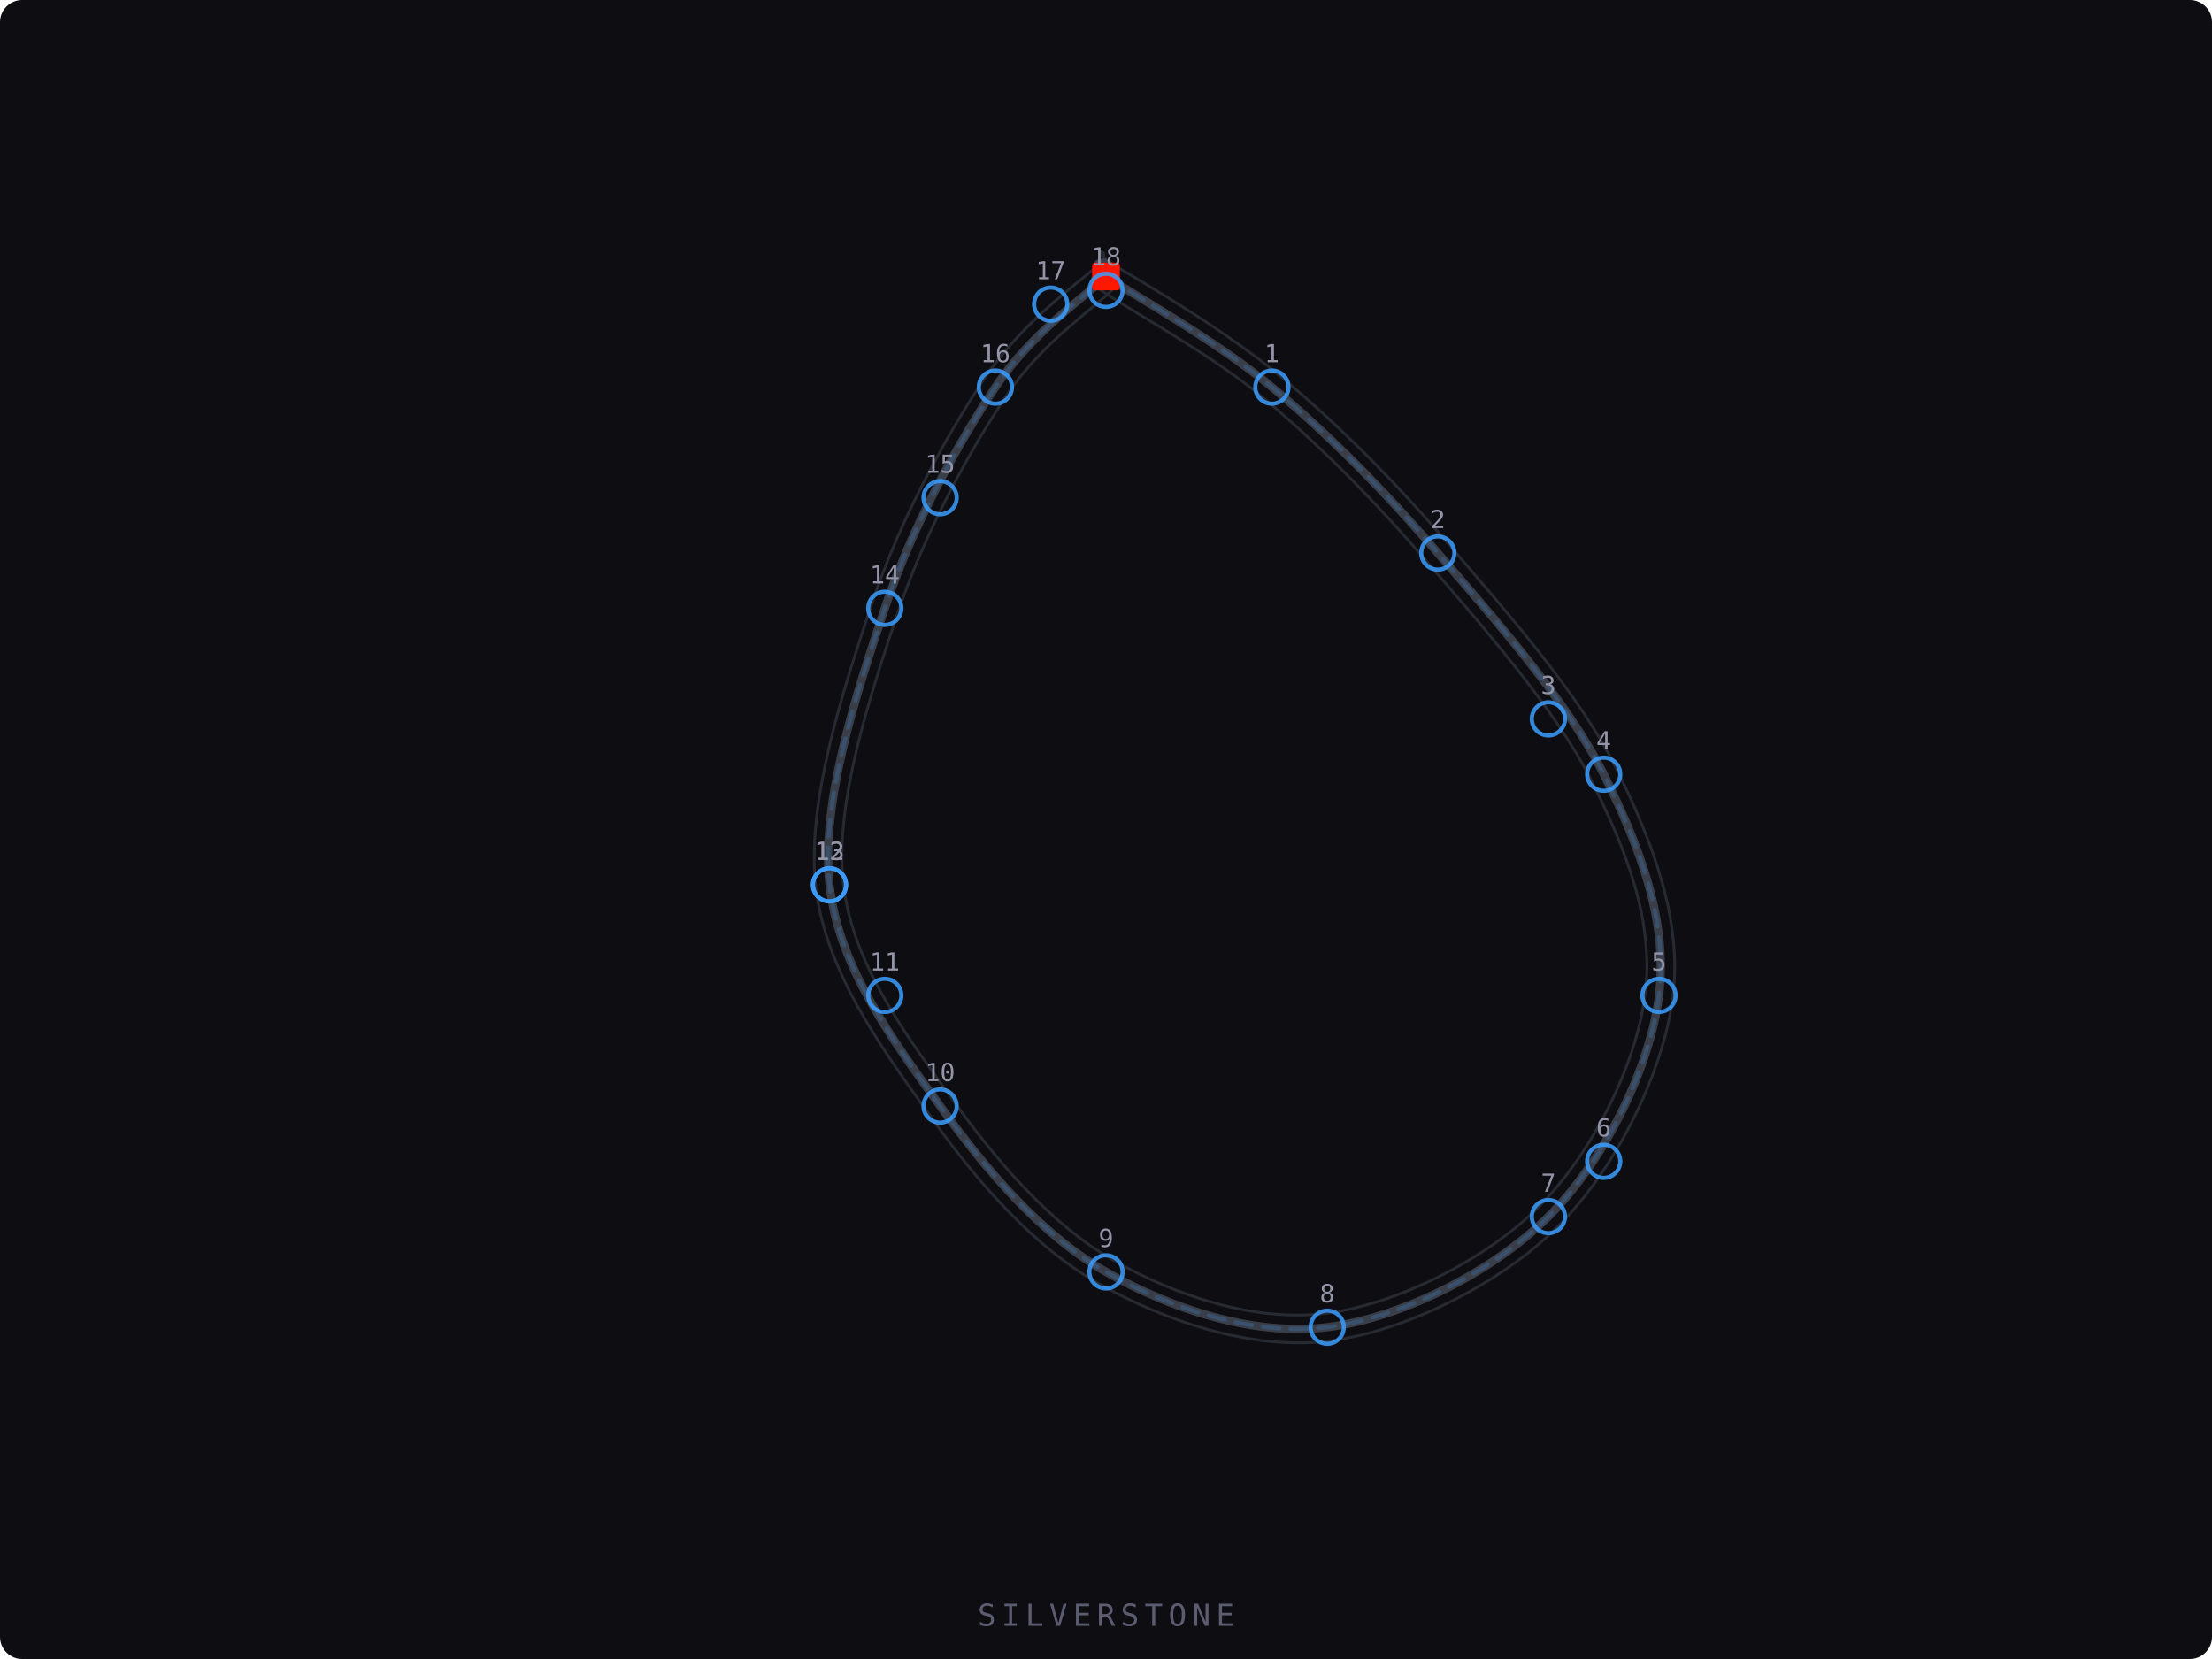
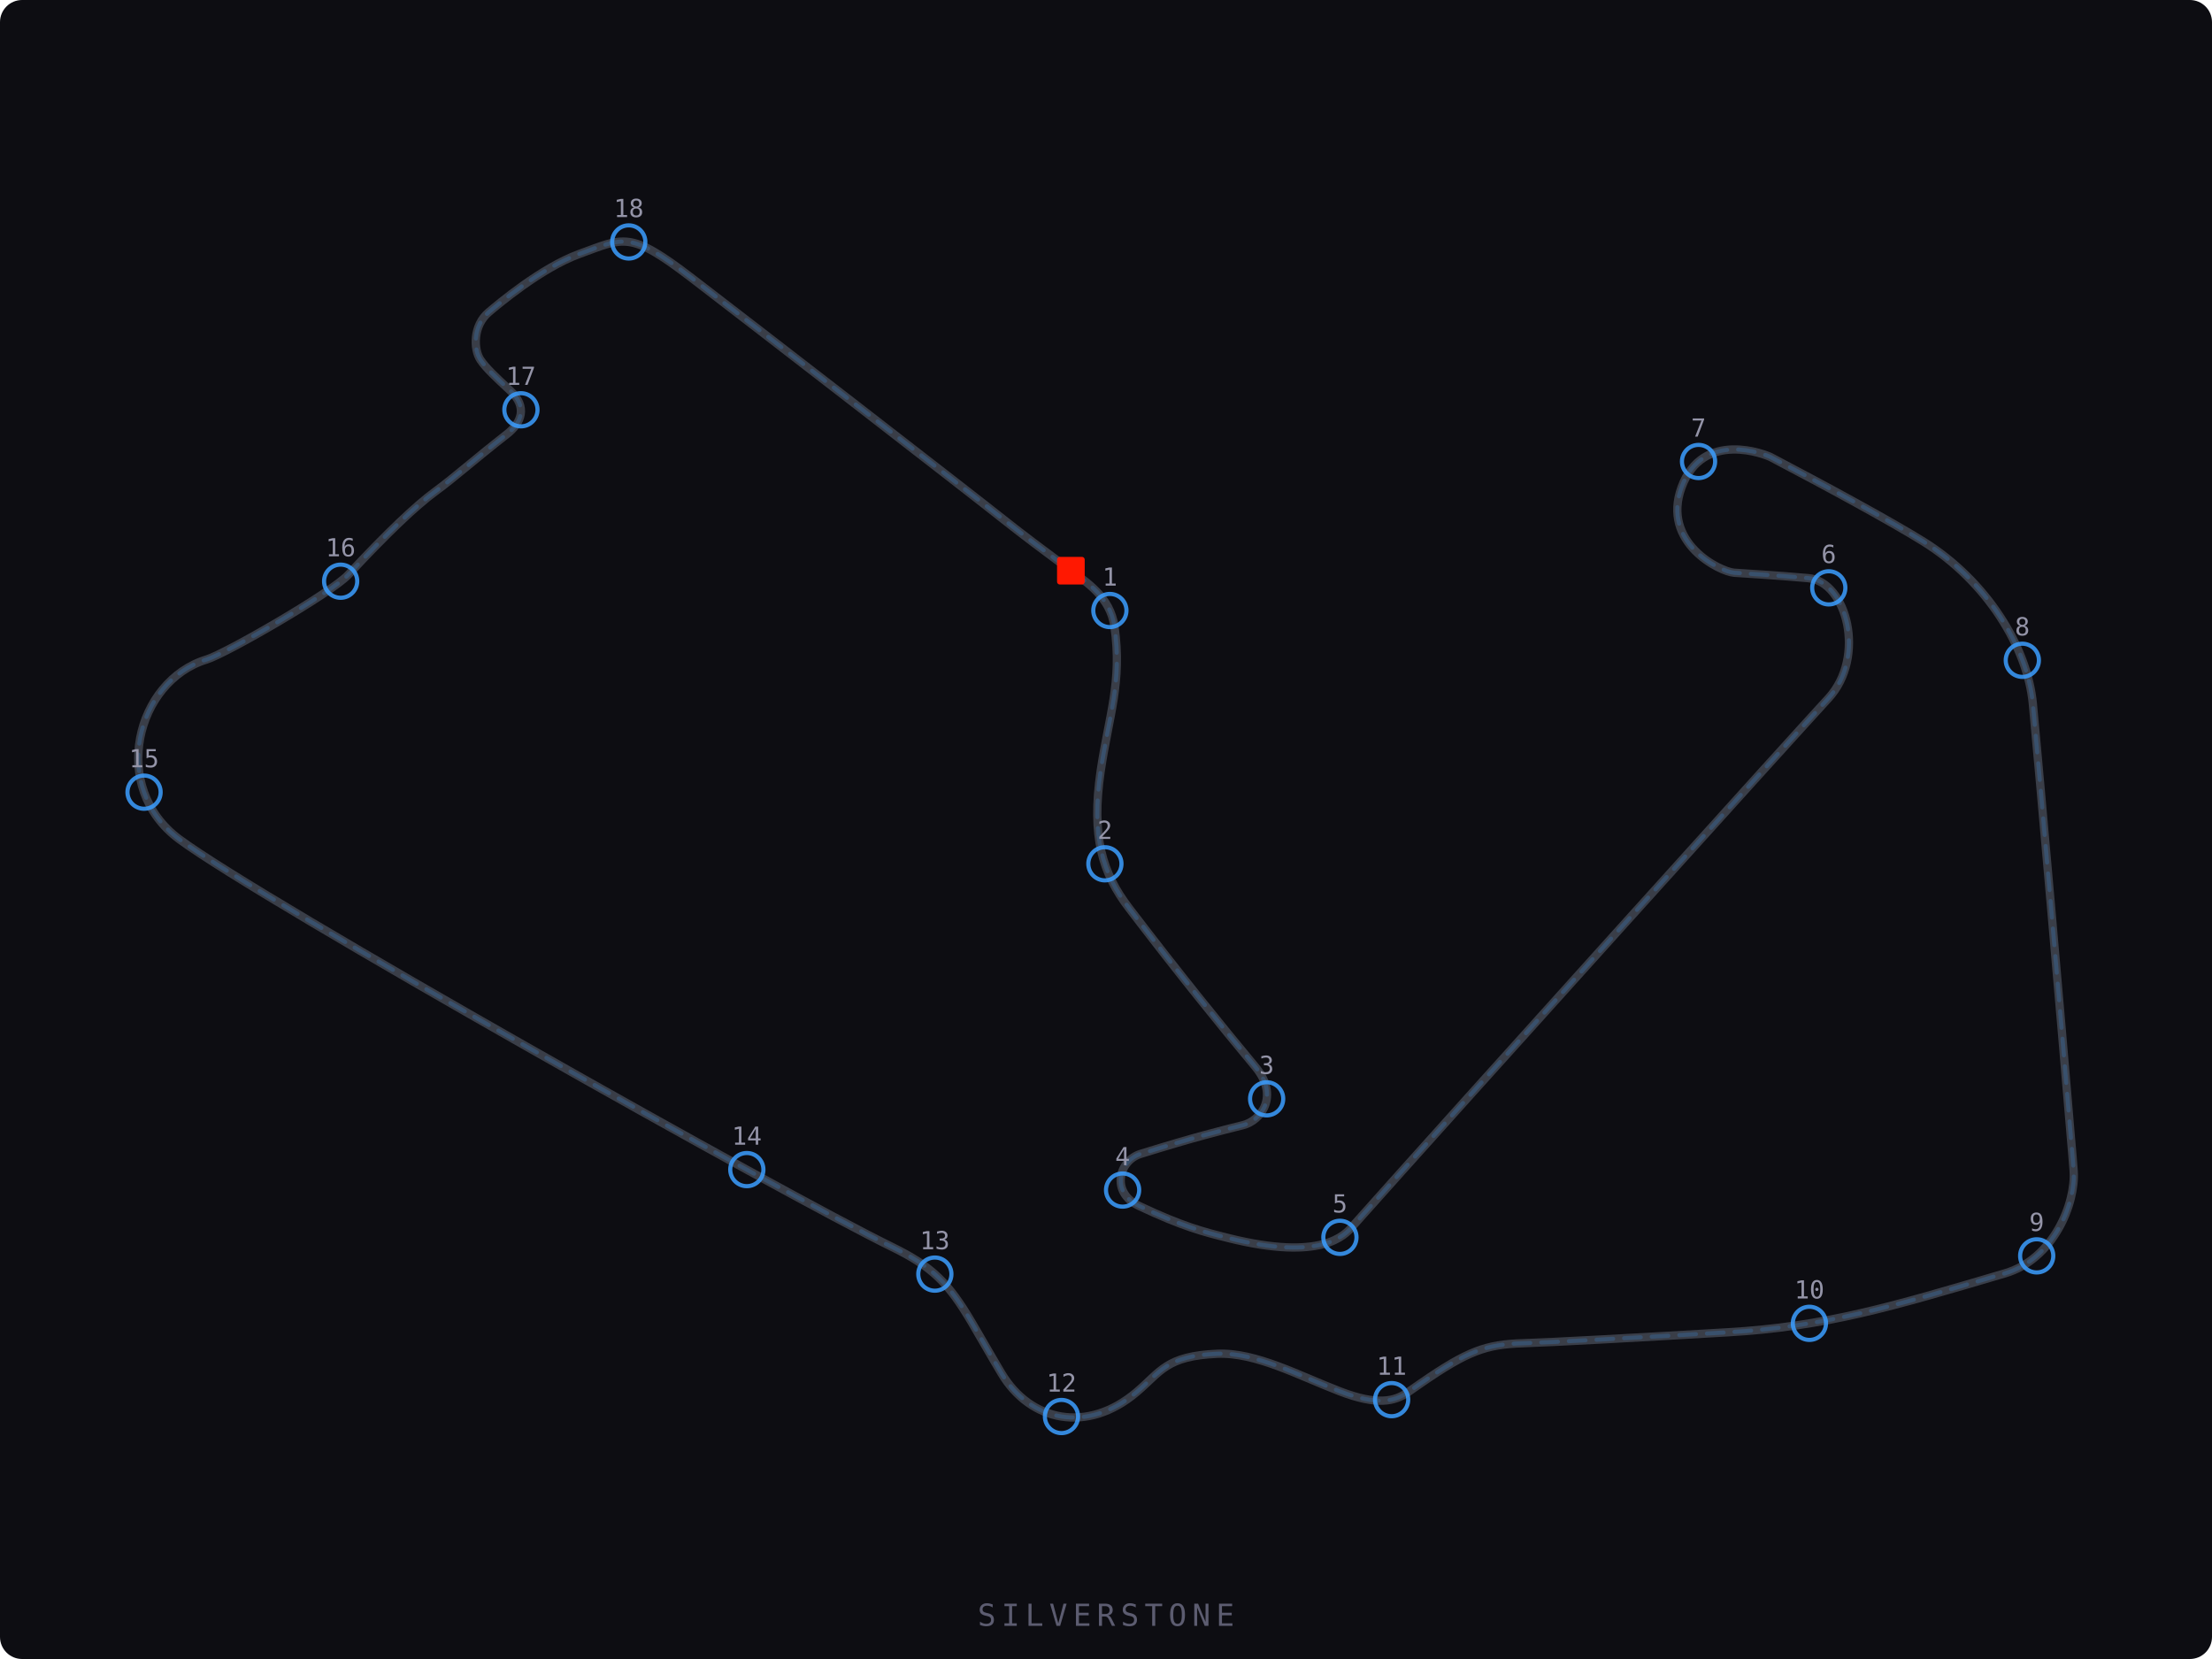
<svg xmlns="http://www.w3.org/2000/svg" viewBox="0 0 800 600" width="800" height="600">
  <defs>
    <style>
      .track-bg { fill: #0d0d12; }
      .track-line { fill: none; stroke: #3a3e48; stroke-width: 3; stroke-linecap: round; stroke-linejoin: round; }
      .track-line-accent { fill: none; stroke: rgba(59,158,255,0.20); stroke-width: 1.5; stroke-linecap: round; stroke-dasharray: 6,4; }
      .track-edge { fill: none; stroke: #3a3e48; stroke-width: 1; stroke-linecap: round; stroke-linejoin: round; opacity: 0.6; }
    </style>
  </defs>
  <rect class="track-bg" width="800" height="600" rx="8" />
-   <path class="track-edge" d="M 397.2 104.2 C 406.1 110.9 437.0 127.3 456.8 143.8 C 476.6 160.4 496.4 180.2 516.2 203.3 C 536.0 226.3 562.4 256.2 575.5 282.2 C 588.7 308.3 598.2 333.7 595.0 359.4 C 591.9 385.1 575.7 417.2 556.5 436.5 C 537.2 455.7 505.0 471.8 479.4 475.0 C 453.7 478.2 425.0 468.6 402.5 455.7 C 379.9 442.7 360.3 419.8 344.1 397.1 C 327.8 374.4 308.2 348.7 305.0 319.4 C 301.7 290.2 314.9 251.0 324.7 221.6 C 334.6 192.1 351.0 162.4 364.2 142.8 C 377.3 123.1 398.0 110.0 403.5 103.5 C 409.0 97.1 388.3 97.4 397.2 104.2 Z" />
-   <path class="track-edge" d="M 402.8 95.8 C 413.9 102.5 443.0 119.3 463.2 136.2 C 483.4 153.0 503.6 173.1 523.8 196.7 C 544.0 220.3 570.9 250.5 584.5 277.8 C 598.0 305.1 608.5 333.0 605.0 360.6 C 601.5 388.2 584.3 422.8 563.5 443.5 C 542.8 464.3 508.3 481.5 480.6 485.0 C 453.0 488.4 421.6 478.0 397.5 464.3 C 373.4 450.7 353.0 426.9 335.9 402.9 C 318.8 378.9 298.5 351.3 295.0 320.6 C 291.6 289.8 305.1 249.0 315.3 218.4 C 325.4 187.9 342.3 157.6 355.8 137.2 C 369.4 116.9 388.6 103.4 396.5 96.5 C 404.3 89.6 391.7 89.2 402.8 95.8 Z" />
-   <path class="track-line" d="M 400.0 100.0 C 410.0 106.7 440.0 123.3 460.0 140.0 C 480.0 156.7 500.0 176.7 520.0 200.0 C 540.0 223.3 566.7 253.3 580.0 280.0 C 593.3 306.7 603.3 333.3 600.0 360.0 C 596.7 386.7 580.0 420.0 560.0 440.0 C 540.0 460.0 506.7 476.7 480.0 480.0 C 453.3 483.3 423.3 473.3 400.0 460.0 C 376.7 446.7 356.7 423.3 340.0 400.0 C 323.3 376.7 303.3 350.0 300.0 320.0 C 296.7 290.0 310.0 250.0 320.0 220.0 C 330.0 190.0 346.7 160.0 360.0 140.0 C 373.3 120.0 393.3 106.7 400.0 100.0 C 406.7 93.3 390.0 93.3 400.0 100.0 Z" />
-   <path class="track-line-accent" d="M 400.0 100.0 C 410.0 106.7 440.0 123.3 460.0 140.0 C 480.0 156.7 500.0 176.7 520.0 200.0 C 540.0 223.3 566.7 253.3 580.0 280.0 C 593.3 306.7 603.3 333.3 600.0 360.0 C 596.7 386.7 580.0 420.0 560.0 440.0 C 540.0 460.0 506.7 476.7 480.0 480.0 C 453.3 483.3 423.3 473.3 400.0 460.0 C 376.7 446.7 356.7 423.3 340.0 400.0 C 323.3 376.7 303.3 350.0 300.0 320.0 C 296.7 290.0 310.0 250.0 320.0 220.0 C 330.0 190.0 346.7 160.0 360.0 140.0 C 373.3 120.0 393.3 106.7 400.0 100.0 C 406.7 93.3 390.0 93.3 400.0 100.0 Z" />
-   <rect x="395.0" y="95.0" width="10" height="10" fill="#FF1801" rx="1" />
-   <circle cx="460.0" cy="140.0" r="6" fill="none" stroke="#3B9EFF" stroke-width="1.5" opacity="0.85" />
-   <text x="460.0" y="131.0" text-anchor="middle" fill="#9494a8" font-size="9" font-family="monospace">1</text>
-   <circle cx="520.0" cy="200.0" r="6" fill="none" stroke="#3B9EFF" stroke-width="1.5" opacity="0.85" />
-   <text x="520.0" y="191.0" text-anchor="middle" fill="#9494a8" font-size="9" font-family="monospace">2</text>
-   <circle cx="560.0" cy="260.0" r="6" fill="none" stroke="#3B9EFF" stroke-width="1.5" opacity="0.85" />
-   <text x="560.0" y="251.0" text-anchor="middle" fill="#9494a8" font-size="9" font-family="monospace">3</text>
-   <circle cx="580.0" cy="280.0" r="6" fill="none" stroke="#3B9EFF" stroke-width="1.5" opacity="0.85" />
-   <text x="580.0" y="271.0" text-anchor="middle" fill="#9494a8" font-size="9" font-family="monospace">4</text>
-   <circle cx="600.0" cy="360.0" r="6" fill="none" stroke="#3B9EFF" stroke-width="1.5" opacity="0.85" />
-   <text x="600.0" y="351.0" text-anchor="middle" fill="#9494a8" font-size="9" font-family="monospace">5</text>
-   <circle cx="580.0" cy="420.0" r="6" fill="none" stroke="#3B9EFF" stroke-width="1.5" opacity="0.85" />
-   <text x="580.0" y="411.0" text-anchor="middle" fill="#9494a8" font-size="9" font-family="monospace">6</text>
-   <circle cx="560.0" cy="440.0" r="6" fill="none" stroke="#3B9EFF" stroke-width="1.5" opacity="0.85" />
-   <text x="560.0" y="431.0" text-anchor="middle" fill="#9494a8" font-size="9" font-family="monospace">7</text>
-   <circle cx="480.0" cy="480.0" r="6" fill="none" stroke="#3B9EFF" stroke-width="1.5" opacity="0.85" />
-   <text x="480.0" y="471.0" text-anchor="middle" fill="#9494a8" font-size="9" font-family="monospace">8</text>
-   <circle cx="400.0" cy="460.0" r="6" fill="none" stroke="#3B9EFF" stroke-width="1.5" opacity="0.85" />
-   <text x="400.0" y="451.0" text-anchor="middle" fill="#9494a8" font-size="9" font-family="monospace">9</text>
-   <circle cx="340.0" cy="400.0" r="6" fill="none" stroke="#3B9EFF" stroke-width="1.5" opacity="0.85" />
-   <text x="340.0" y="391.0" text-anchor="middle" fill="#9494a8" font-size="9" font-family="monospace">10</text>
-   <circle cx="320.0" cy="360.0" r="6" fill="none" stroke="#3B9EFF" stroke-width="1.5" opacity="0.85" />
-   <text x="320.0" y="351.0" text-anchor="middle" fill="#9494a8" font-size="9" font-family="monospace">11</text>
-   <circle cx="300.0" cy="320.0" r="6" fill="none" stroke="#3B9EFF" stroke-width="1.5" opacity="0.85" />
-   <text x="300.0" y="311.0" text-anchor="middle" fill="#9494a8" font-size="9" font-family="monospace">12</text>
-   <circle cx="300.0" cy="320.0" r="6" fill="none" stroke="#3B9EFF" stroke-width="1.5" opacity="0.85" />
-   <text x="300.0" y="311.0" text-anchor="middle" fill="#9494a8" font-size="9" font-family="monospace">13</text>
-   <circle cx="320.0" cy="220.0" r="6" fill="none" stroke="#3B9EFF" stroke-width="1.5" opacity="0.85" />
-   <text x="320.0" y="211.0" text-anchor="middle" fill="#9494a8" font-size="9" font-family="monospace">14</text>
-   <circle cx="340.0" cy="180.0" r="6" fill="none" stroke="#3B9EFF" stroke-width="1.5" opacity="0.85" />
-   <text x="340.0" y="171.0" text-anchor="middle" fill="#9494a8" font-size="9" font-family="monospace">15</text>
-   <circle cx="360.0" cy="140.0" r="6" fill="none" stroke="#3B9EFF" stroke-width="1.5" opacity="0.85" />
-   <text x="360.0" y="131.0" text-anchor="middle" fill="#9494a8" font-size="9" font-family="monospace">16</text>
-   <circle cx="380.0" cy="110.0" r="6" fill="none" stroke="#3B9EFF" stroke-width="1.5" opacity="0.85" />
-   <text x="380.0" y="101.0" text-anchor="middle" fill="#9494a8" font-size="9" font-family="monospace">17</text>
-   <circle cx="400.0" cy="105.0" r="6" fill="none" stroke="#3B9EFF" stroke-width="1.5" opacity="0.85" />
-   <text x="400.0" y="96.0" text-anchor="middle" fill="#9494a8" font-size="9" font-family="monospace">18</text>
-   <text x="400.0" y="588" text-anchor="middle" fill="#5c5c70" font-size="11" font-family="monospace" letter-spacing="2">SILVERSTONE</text>
+   <path class="track-edge" d="M 387.29 206.36 c 5.67 4.21 14.24 9.54 15.77 20.22 c 2.89 20.18 -2.08 32.51 -4.99 52.28 c -3.48 23.84 0.64 36.96 10.29 49.61 c 18.29 23.96 32.49 41.50 45.68 57.39 c 8.84 10.65 1.94 19.46 -4.50 21.07 c -9.01 2.26 -17.05 4.21 -36.99 10.38 c -7.98 2.47 -10.94 13.94 -0.64 18.81 c 15.77 7.45 23.33 9.40 32.49 11.67 c 33.71 8.37 41.89 -1.04 44.72 -4.21 c 39.56 -44.42 161.90 -179.98 172.10 -190.97 c 13.83 -14.92 6.76 -42.32 -7.24 -43.52 c -14.00 -1.22 -18.33 -1.34 -26.77 -1.95 c -5.17 -0.37 -26.39 -10.83 -19.06 -30.88 c 7.71 -21.16 30.75 -11.73 32.31 -10.91 c 20.68 10.85 43.49 23.26 55.17 30.52 c 22.90 14.26 37.67 38.27 39.58 58.68 c 2.65 28.17 10.14 113.52 13.79 157.29 c 0.36 4.35 0.74 8.28 0.97 11.70 c 0.77 11.67 -7.22 31.78 -24.81 36.97 c -41.26 12.17 -64.77 19.25 -100.38 21.34 c -32.16 1.89 -62.96 3.60 -74.06 3.95 c -13.28 0.42 -19.92 2.80 -36.67 14.35 c -1.46 1.01 -3.13 2.17 -4.96 3.44 c -4.69 3.25 -10.96 4.82 -24.46 -0.37 c -14.71 -5.64 -30.48 -14.22 -44.39 -13.61 c -18.57 0.82 -20.37 6.45 -29.27 13.94 c -17.69 14.92 -38.28 10.71 -48.78 -6.88 c -3.84 -6.43 -7.40 -12.75 -10.74 -18.40 c -8.29 -14.06 -14.15 -20.12 -28.71 -27.23 c -39.49 -19.30 -227.34 -124.91 -257.90 -147.52 c -25.33 -18.75 -15.68 -57.22 9.89 -65.01 c 6.95 -2.11 45.25 -24.21 51.22 -30.64 c 14.16 -15.23 24.45 -24.97 31.52 -30.15 c 6.95 -5.09 14.00 -11.44 25.82 -20.67 c 5.36 -4.18 7.62 -9.86 1.21 -15.81 c -5.29 -4.90 -8.67 -8.07 -10.69 -11.03 c -2.61 -3.80 -2.81 -12.48 2.98 -17.33 c 3.04 -2.55 18.84 -16.01 32.82 -21.07 c 16.08 -5.84 18.08 -8.47 40.37 8.59 c 21.40 16.38 100.84 77.82 113.87 88.19 c 5.21 4.14 13.97 10.75 23.47 17.79 z" />
+   <path class="track-line" d="M 387.29 206.36 c 5.67 4.21 14.24 9.54 15.77 20.22 c 2.89 20.18 -2.08 32.51 -4.99 52.28 c -3.48 23.84 0.64 36.96 10.29 49.61 c 18.29 23.96 32.49 41.50 45.68 57.39 c 8.84 10.65 1.94 19.46 -4.50 21.07 c -9.01 2.26 -17.05 4.21 -36.99 10.38 c -7.98 2.47 -10.94 13.94 -0.64 18.81 c 15.77 7.45 23.33 9.40 32.49 11.67 c 33.71 8.37 41.89 -1.04 44.72 -4.21 c 39.56 -44.42 161.90 -179.98 172.10 -190.97 c 13.83 -14.92 6.76 -42.32 -7.24 -43.52 c -14.00 -1.22 -18.33 -1.34 -26.77 -1.95 c -5.17 -0.37 -26.39 -10.83 -19.06 -30.88 c 7.71 -21.16 30.75 -11.73 32.31 -10.91 c 20.68 10.85 43.49 23.26 55.17 30.52 c 22.90 14.26 37.67 38.27 39.58 58.68 c 2.65 28.17 10.14 113.52 13.79 157.29 c 0.36 4.35 0.74 8.28 0.97 11.70 c 0.77 11.67 -7.22 31.78 -24.81 36.97 c -41.26 12.17 -64.77 19.25 -100.38 21.34 c -32.16 1.89 -62.96 3.60 -74.06 3.95 c -13.28 0.42 -19.92 2.80 -36.67 14.35 c -1.46 1.01 -3.13 2.17 -4.96 3.44 c -4.69 3.25 -10.96 4.82 -24.46 -0.37 c -14.71 -5.64 -30.48 -14.22 -44.39 -13.61 c -18.57 0.82 -20.37 6.45 -29.27 13.94 c -17.69 14.92 -38.28 10.71 -48.78 -6.88 c -3.84 -6.43 -7.40 -12.75 -10.74 -18.40 c -8.29 -14.06 -14.15 -20.12 -28.71 -27.23 c -39.49 -19.30 -227.34 -124.91 -257.90 -147.52 c -25.33 -18.75 -15.68 -57.22 9.89 -65.01 c 6.95 -2.11 45.25 -24.21 51.22 -30.64 c 14.16 -15.23 24.45 -24.97 31.52 -30.15 c 6.95 -5.09 14.00 -11.44 25.82 -20.67 c 5.36 -4.18 7.62 -9.86 1.21 -15.81 c -5.29 -4.90 -8.67 -8.07 -10.69 -11.03 c -2.61 -3.80 -2.81 -12.48 2.98 -17.33 c 3.04 -2.55 18.84 -16.01 32.82 -21.07 c 16.08 -5.84 18.08 -8.47 40.37 8.59 c 21.40 16.38 100.84 77.82 113.87 88.19 c 5.21 4.14 13.97 10.75 23.47 17.79 z" />
+   <path class="track-line-accent" d="M 387.29 206.36 c 5.67 4.21 14.24 9.54 15.77 20.22 c 2.89 20.18 -2.08 32.51 -4.99 52.28 c -3.48 23.84 0.64 36.96 10.29 49.61 c 18.29 23.96 32.49 41.50 45.68 57.39 c 8.84 10.65 1.94 19.46 -4.50 21.07 c -9.01 2.26 -17.05 4.21 -36.99 10.38 c -7.98 2.47 -10.94 13.94 -0.64 18.81 c 15.77 7.45 23.33 9.40 32.49 11.67 c 33.71 8.37 41.89 -1.04 44.72 -4.21 c 39.56 -44.42 161.90 -179.98 172.10 -190.97 c 13.83 -14.92 6.76 -42.32 -7.24 -43.52 c -14.00 -1.22 -18.33 -1.34 -26.77 -1.95 c -5.17 -0.37 -26.39 -10.83 -19.06 -30.88 c 7.71 -21.16 30.75 -11.73 32.31 -10.91 c 20.68 10.85 43.49 23.26 55.17 30.52 c 22.90 14.26 37.67 38.27 39.58 58.68 c 2.65 28.17 10.14 113.52 13.79 157.29 c 0.36 4.35 0.74 8.28 0.97 11.70 c 0.77 11.67 -7.22 31.78 -24.81 36.97 c -41.26 12.17 -64.77 19.25 -100.38 21.34 c -32.16 1.89 -62.96 3.60 -74.06 3.95 c -13.28 0.42 -19.92 2.80 -36.67 14.35 c -1.46 1.01 -3.13 2.17 -4.96 3.44 c -4.69 3.25 -10.96 4.82 -24.46 -0.37 c -14.71 -5.64 -30.48 -14.22 -44.39 -13.61 c -18.57 0.82 -20.37 6.45 -29.27 13.94 c -17.69 14.92 -38.28 10.71 -48.78 -6.88 c -3.84 -6.43 -7.40 -12.75 -10.74 -18.40 c -8.29 -14.06 -14.15 -20.12 -28.71 -27.23 c -39.49 -19.30 -227.34 -124.91 -257.90 -147.52 c -25.33 -18.75 -15.68 -57.22 9.89 -65.01 c 6.95 -2.11 45.25 -24.21 51.22 -30.64 c 14.16 -15.23 24.45 -24.97 31.52 -30.15 c 6.95 -5.09 14.00 -11.44 25.82 -20.67 c 5.36 -4.18 7.62 -9.86 1.21 -15.81 c -5.29 -4.90 -8.67 -8.07 -10.69 -11.03 c -2.61 -3.80 -2.81 -12.48 2.98 -17.33 c 3.04 -2.55 18.84 -16.01 32.82 -21.07 c 16.08 -5.84 18.08 -8.47 40.37 8.59 c 21.40 16.38 100.84 77.82 113.87 88.19 c 5.21 4.14 13.97 10.75 23.47 17.79 z" />
+   <rect x="382.3" y="201.4" width="10" height="10" fill="#FF1801" rx="1" />
+   <circle cx="401.4" cy="220.8" r="6" fill="none" stroke="#3B9EFF" stroke-width="1.5" opacity="0.85" />
+   <text x="401.4" y="211.8" text-anchor="middle" fill="#9494a8" font-size="9" font-family="monospace">1</text>
+   <circle cx="399.6" cy="312.4" r="6" fill="none" stroke="#3B9EFF" stroke-width="1.5" opacity="0.85" />
+   <text x="399.6" y="303.4" text-anchor="middle" fill="#9494a8" font-size="9" font-family="monospace">2</text>
+   <circle cx="458.1" cy="397.4" r="6" fill="none" stroke="#3B9EFF" stroke-width="1.5" opacity="0.85" />
+   <text x="458.1" y="388.4" text-anchor="middle" fill="#9494a8" font-size="9" font-family="monospace">3</text>
+   <circle cx="406.0" cy="430.4" r="6" fill="none" stroke="#3B9EFF" stroke-width="1.5" opacity="0.85" />
+   <text x="406.0" y="421.4" text-anchor="middle" fill="#9494a8" font-size="9" font-family="monospace">4</text>
+   <circle cx="484.6" cy="447.5" r="6" fill="none" stroke="#3B9EFF" stroke-width="1.5" opacity="0.85" />
+   <text x="484.6" y="438.5" text-anchor="middle" fill="#9494a8" font-size="9" font-family="monospace">5</text>
+   <circle cx="661.4" cy="212.6" r="6" fill="none" stroke="#3B9EFF" stroke-width="1.5" opacity="0.85" />
+   <text x="661.4" y="203.6" text-anchor="middle" fill="#9494a8" font-size="9" font-family="monospace">6</text>
+   <circle cx="614.3" cy="166.9" r="6" fill="none" stroke="#3B9EFF" stroke-width="1.5" opacity="0.85" />
+   <text x="614.3" y="157.9" text-anchor="middle" fill="#9494a8" font-size="9" font-family="monospace">7</text>
+   <circle cx="731.4" cy="238.8" r="6" fill="none" stroke="#3B9EFF" stroke-width="1.5" opacity="0.85" />
+   <text x="731.4" y="229.8" text-anchor="middle" fill="#9494a8" font-size="9" font-family="monospace">8</text>
+   <circle cx="736.6" cy="454.2" r="6" fill="none" stroke="#3B9EFF" stroke-width="1.5" opacity="0.85" />
+   <text x="736.6" y="445.2" text-anchor="middle" fill="#9494a8" font-size="9" font-family="monospace">9</text>
+   <circle cx="654.4" cy="478.6" r="6" fill="none" stroke="#3B9EFF" stroke-width="1.5" opacity="0.85" />
+   <text x="654.4" y="469.6" text-anchor="middle" fill="#9494a8" font-size="9" font-family="monospace">10</text>
+   <circle cx="503.3" cy="506.2" r="6" fill="none" stroke="#3B9EFF" stroke-width="1.5" opacity="0.85" />
+   <text x="503.3" y="497.2" text-anchor="middle" fill="#9494a8" font-size="9" font-family="monospace">11</text>
+   <circle cx="383.9" cy="512.3" r="6" fill="none" stroke="#3B9EFF" stroke-width="1.5" opacity="0.85" />
+   <text x="383.9" y="503.3" text-anchor="middle" fill="#9494a8" font-size="9" font-family="monospace">12</text>
+   <circle cx="338.1" cy="460.8" r="6" fill="none" stroke="#3B9EFF" stroke-width="1.5" opacity="0.85" />
+   <text x="338.1" y="451.8" text-anchor="middle" fill="#9494a8" font-size="9" font-family="monospace">13</text>
+   <circle cx="270.1" cy="423.0" r="6" fill="none" stroke="#3B9EFF" stroke-width="1.5" opacity="0.85" />
+   <text x="270.1" y="414.0" text-anchor="middle" fill="#9494a8" font-size="9" font-family="monospace">14</text>
+   <circle cx="52.1" cy="286.5" r="6" fill="none" stroke="#3B9EFF" stroke-width="1.5" opacity="0.85" />
+   <text x="52.1" y="277.5" text-anchor="middle" fill="#9494a8" font-size="9" font-family="monospace">15</text>
+   <circle cx="123.2" cy="210.2" r="6" fill="none" stroke="#3B9EFF" stroke-width="1.5" opacity="0.85" />
+   <text x="123.2" y="201.2" text-anchor="middle" fill="#9494a8" font-size="9" font-family="monospace">16</text>
+   <circle cx="188.4" cy="148.2" r="6" fill="none" stroke="#3B9EFF" stroke-width="1.5" opacity="0.85" />
+   <text x="188.4" y="139.2" text-anchor="middle" fill="#9494a8" font-size="9" font-family="monospace">17</text>
+   <circle cx="227.4" cy="87.5" r="6" fill="none" stroke="#3B9EFF" stroke-width="1.5" opacity="0.85" />
+   <text x="227.4" y="78.5" text-anchor="middle" fill="#9494a8" font-size="9" font-family="monospace">18</text>
+   <text x="400" y="588" text-anchor="middle" fill="#5c5c70" font-size="11" font-family="monospace" letter-spacing="2">SILVERSTONE</text>
</svg>
